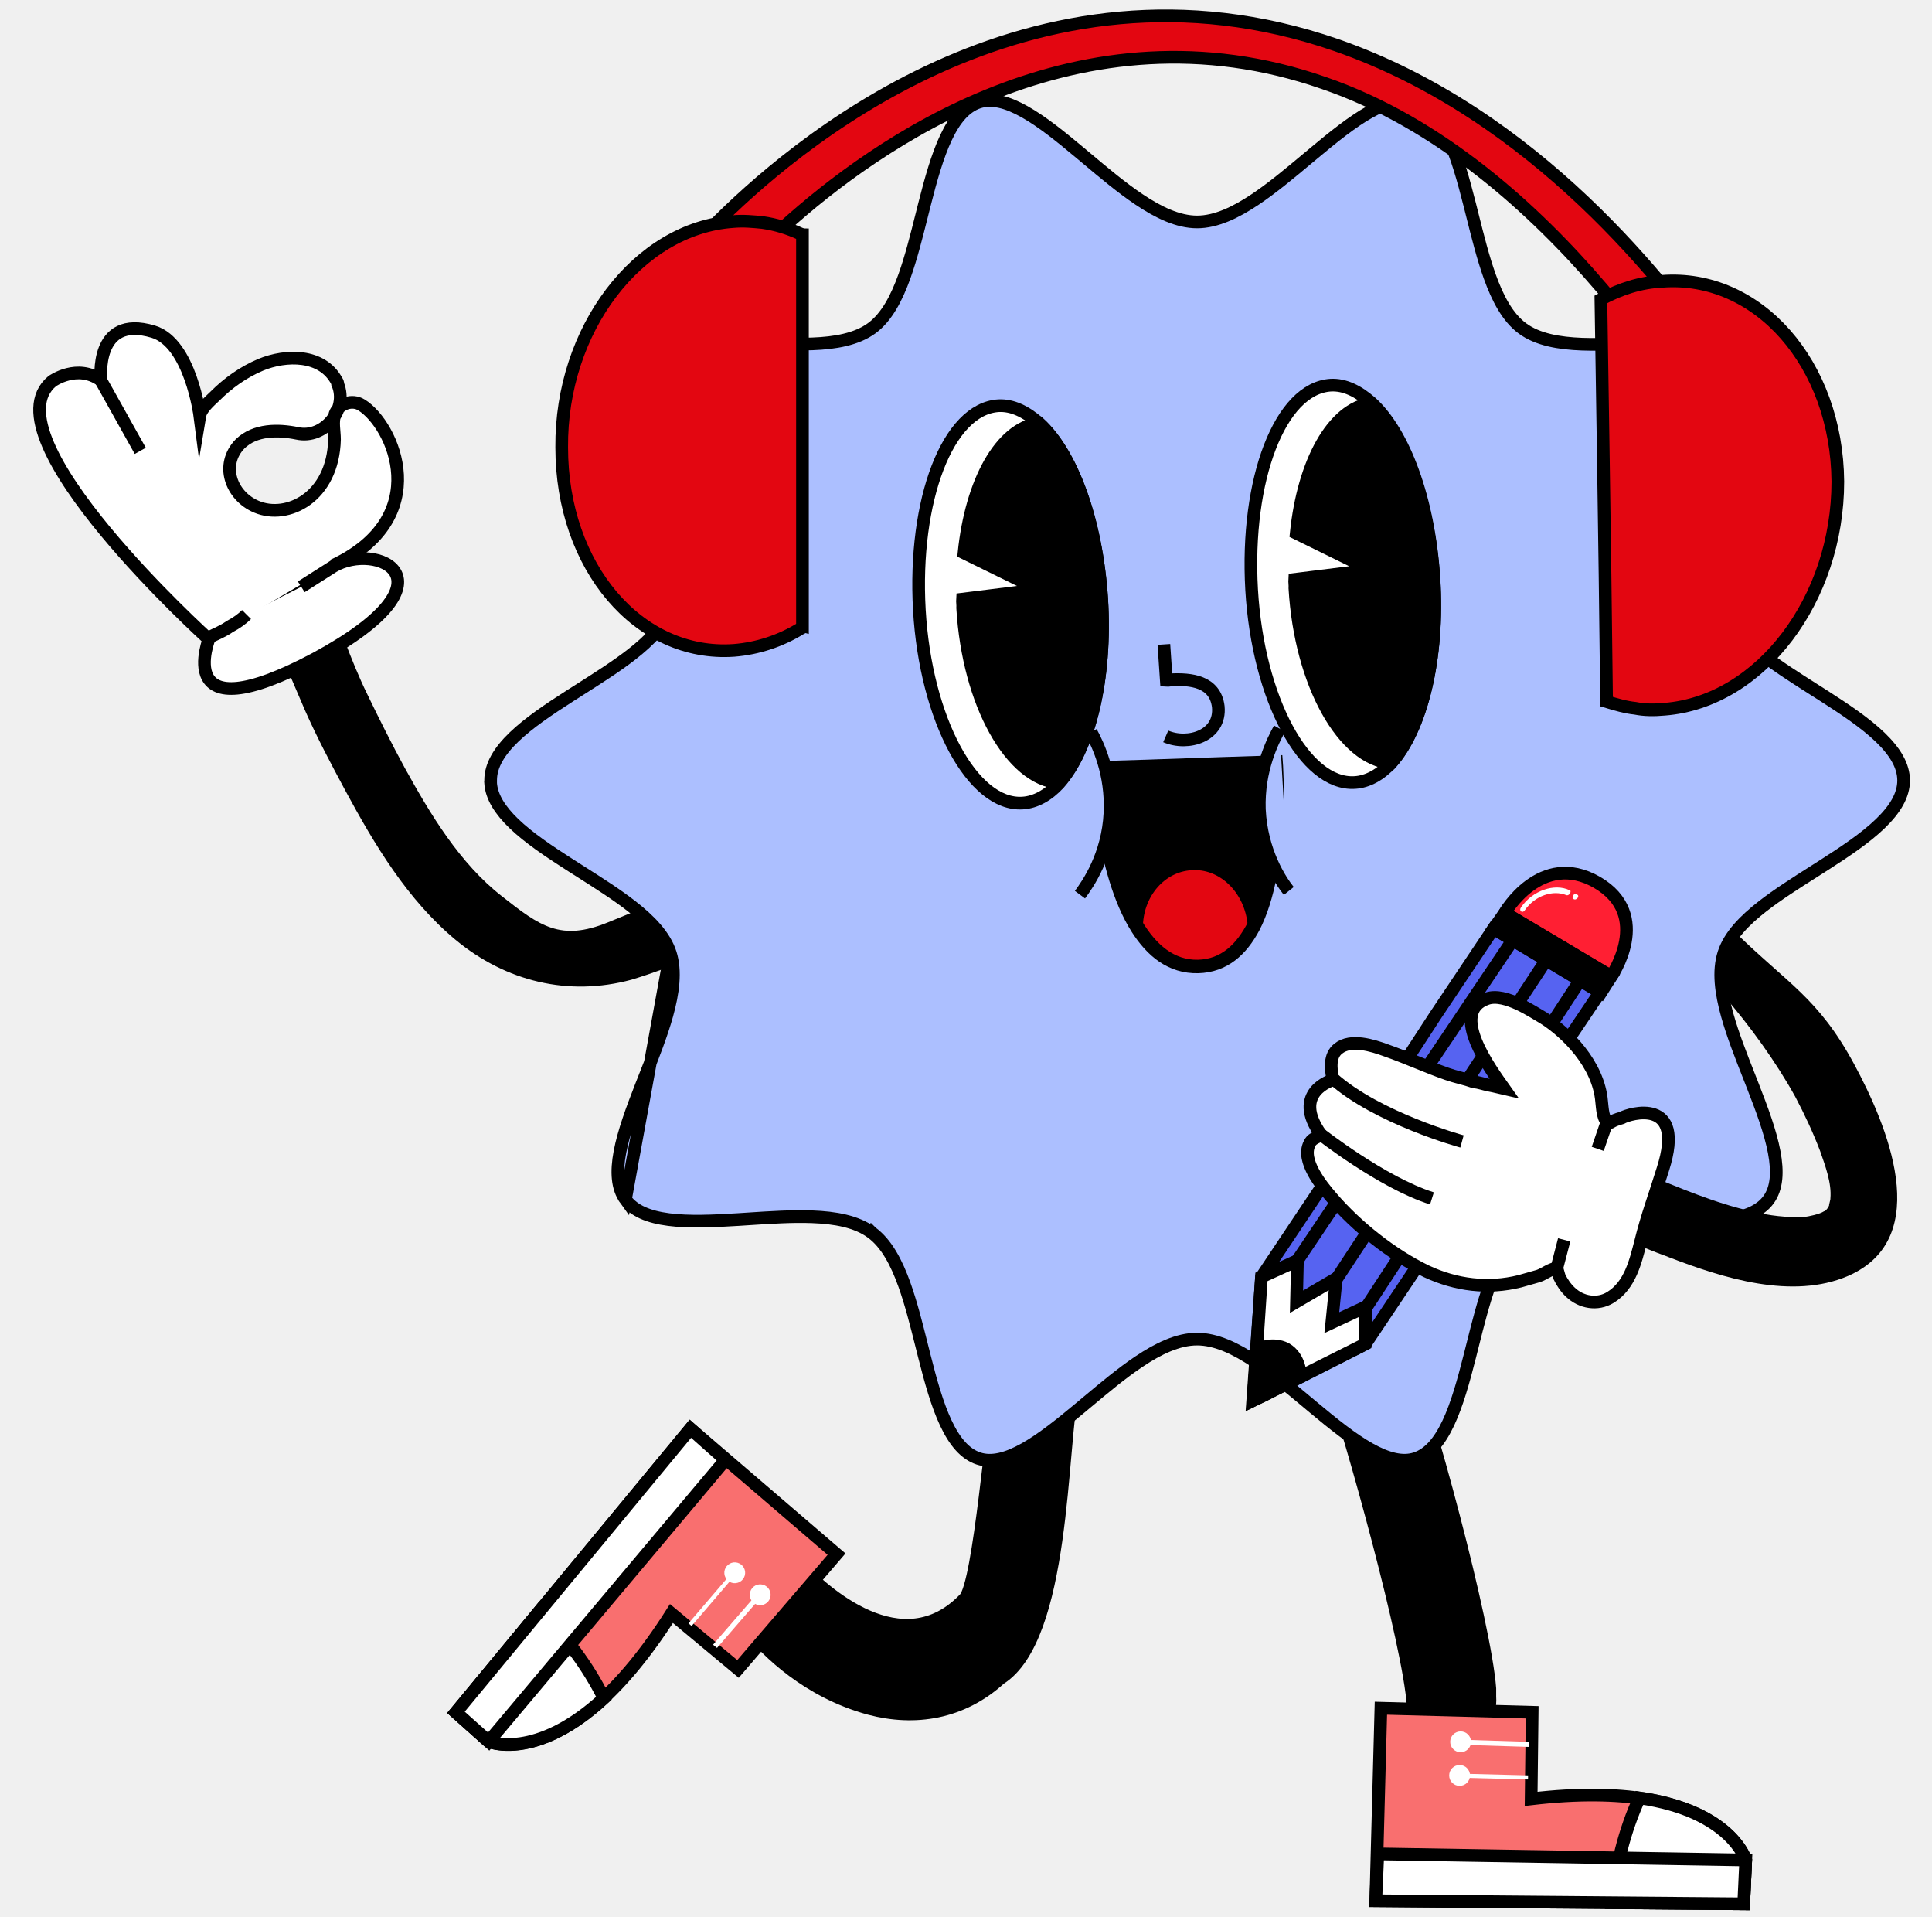
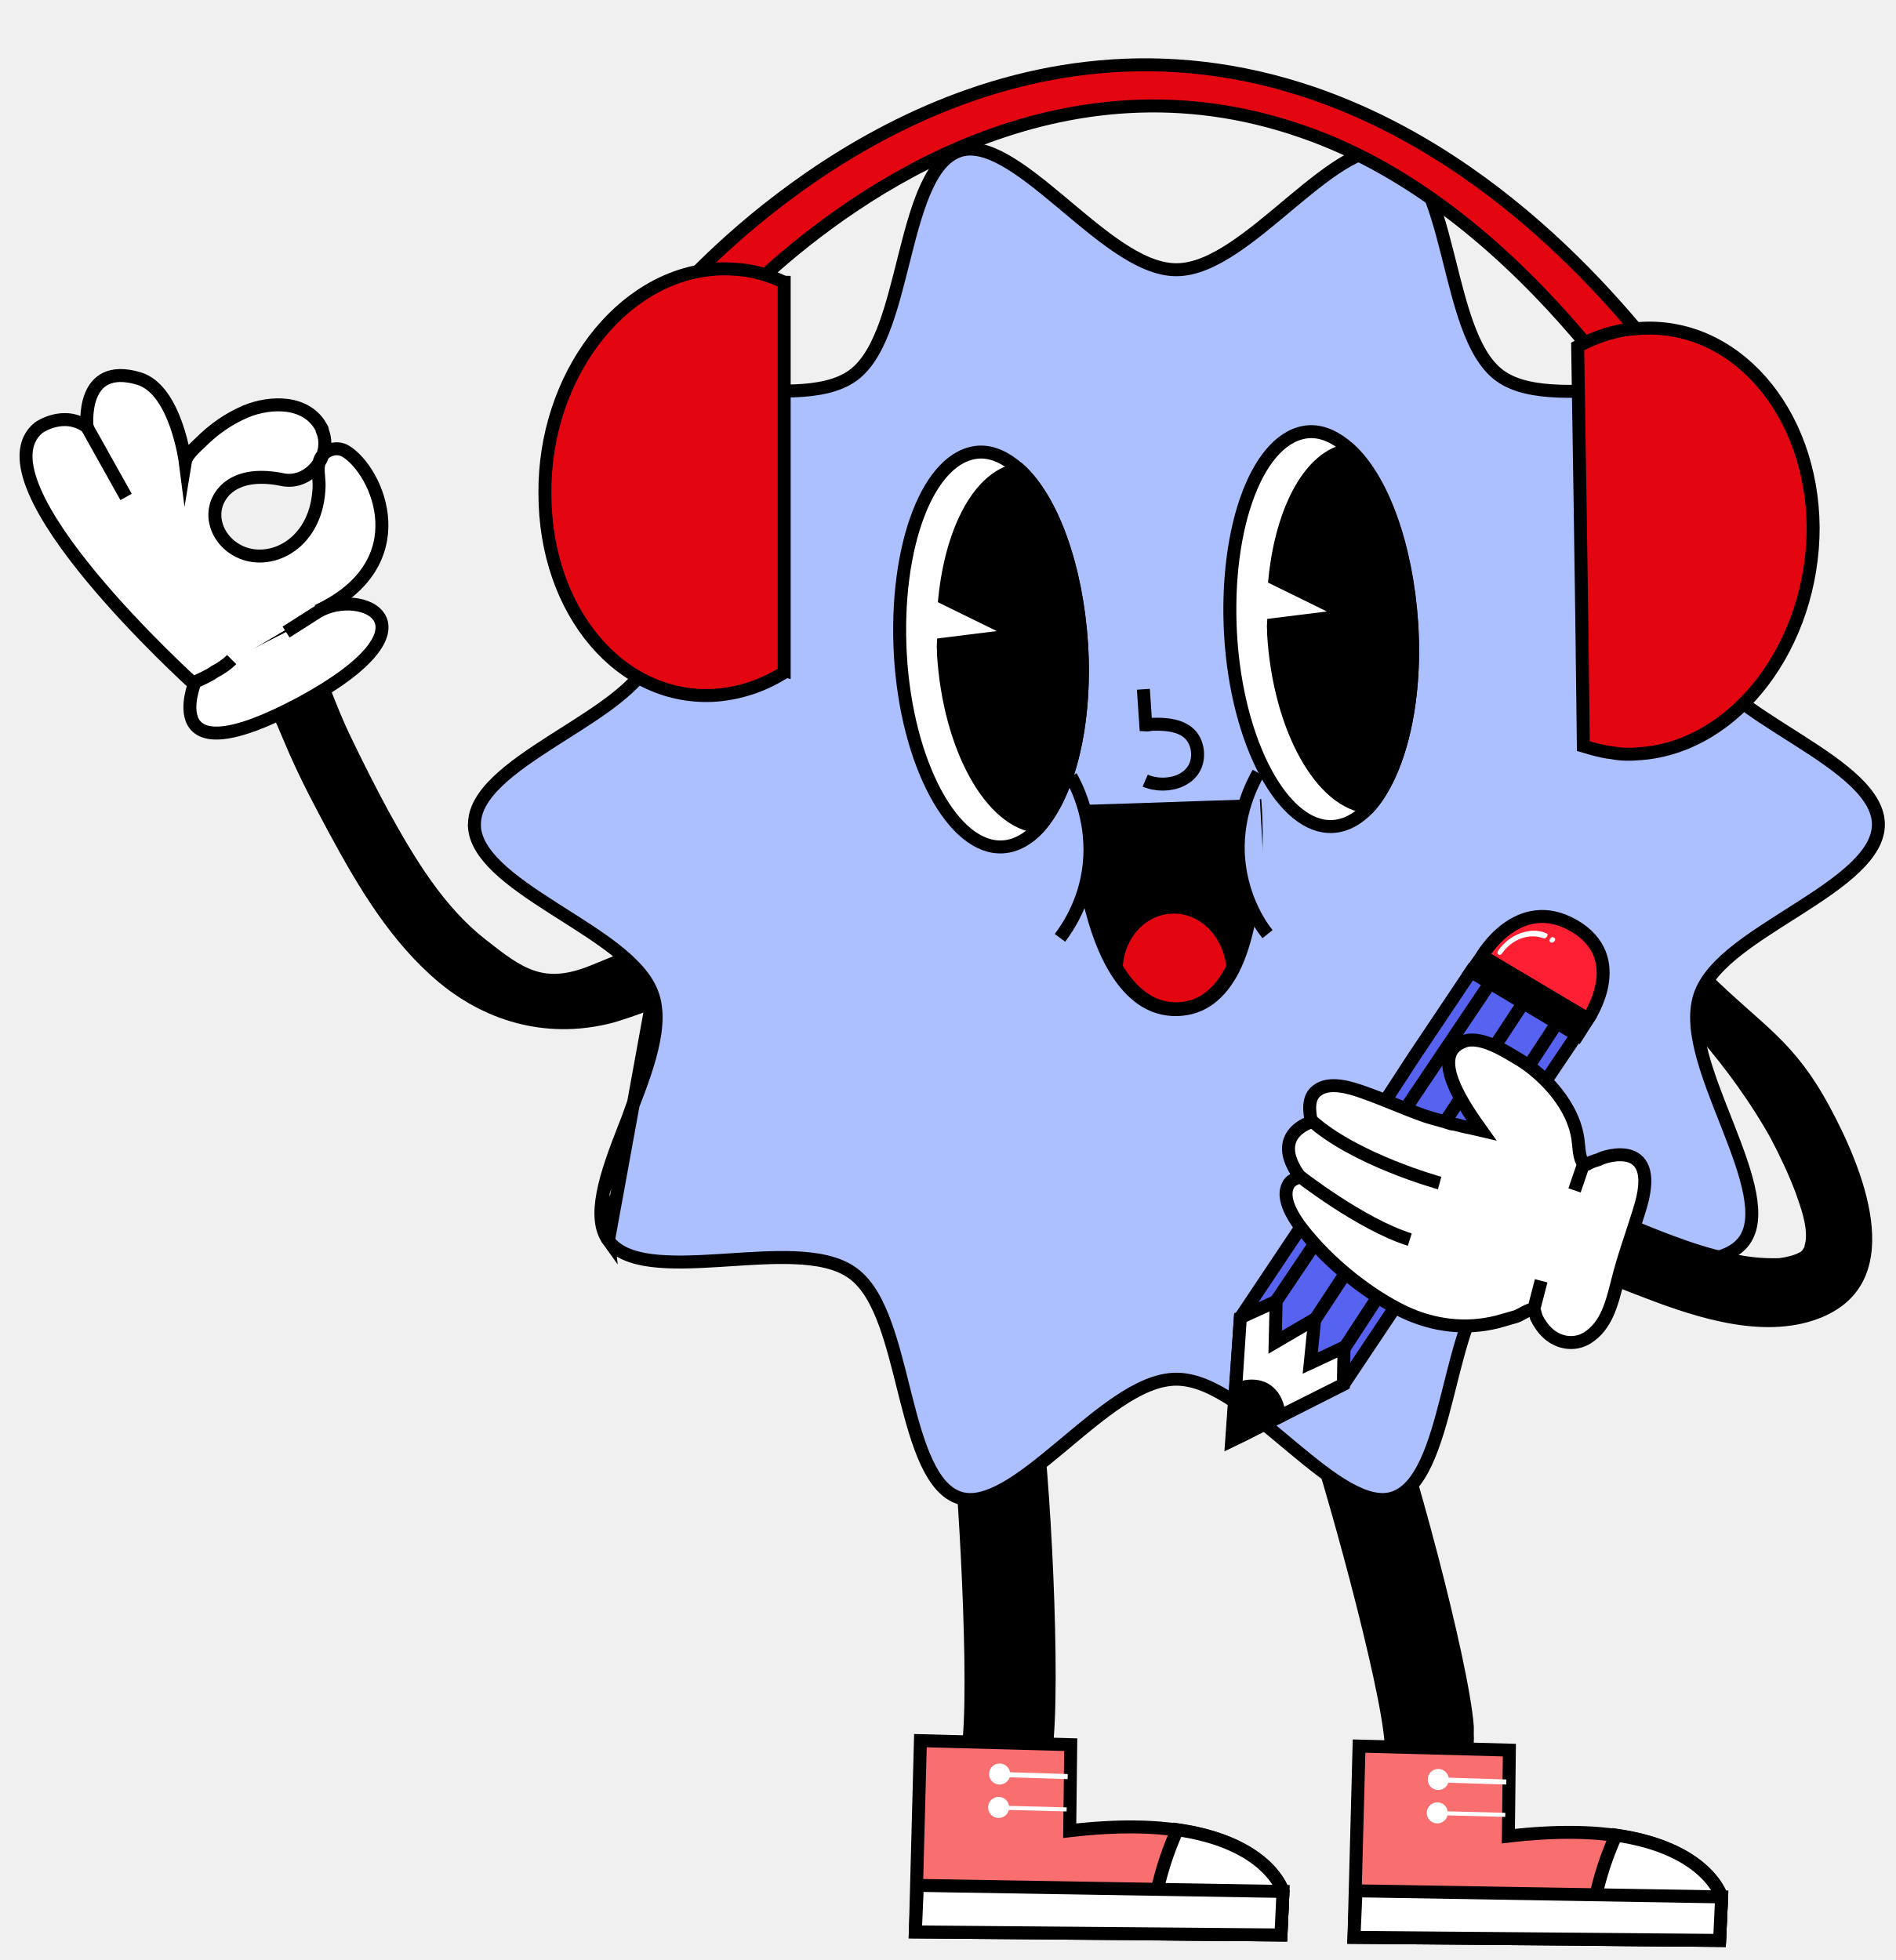
- <svg xmlns="http://www.w3.org/2000/svg" width="122" height="121" viewBox="0 0 122 121" fill="none">
-   <path d="M94.079 107.109C94.261 109.689 91.234 110.569 89.841 109.185C89.478 108.808 89.236 108.305 89.236 107.676C88.994 103.838 85.342 90.704 84.071 87.118C83.95 86.867 83.889 86.552 83.768 86.301C85.524 85.923 87.098 85.546 88.551 85.043C90.125 88.943 93.776 102.517 94.079 106.606C94.079 106.732 94.079 106.921 94.079 107.109Z" fill="black" stroke="black" stroke-width="0.8" stroke-miterlimit="10" />
-   <path d="M67.744 87.683C66.957 91.332 67.243 103.394 63.143 105.977C60.721 108.179 57.755 108.619 54.909 107.865C50.974 106.795 48.431 104.216 47.402 102.958L47.342 102.832C46.676 101.888 46.615 100.693 47.099 99.749C47.463 99.058 48.068 98.554 48.795 98.365C49.218 98.24 49.642 98.303 50.005 98.491C50.187 98.554 50.308 98.68 50.429 98.806C52.003 100.504 56.968 105.034 60.903 100.945C61.871 100.001 62.658 89.256 63.143 87.495C64.656 87.62 66.17 87.683 67.744 87.683Z" fill="black" stroke="black" stroke-width="0.8" stroke-miterlimit="10" />
-   <path d="M42.327 60.171L42.326 60.171C41.969 59.063 41.015 58.091 39.878 57.206C38.922 56.462 37.785 55.74 36.662 55.027C36.44 54.886 36.218 54.745 35.998 54.604C34.654 53.744 33.383 52.892 32.449 51.992C31.565 51.141 31.036 50.3 30.979 49.426L30.982 49.422V49.257C30.982 48.326 31.52 47.434 32.458 46.531C33.392 45.632 34.663 44.779 36.007 43.919C36.227 43.779 36.449 43.638 36.671 43.497C37.794 42.783 38.931 42.062 39.887 41.317C41.023 40.432 41.978 39.46 42.335 38.352L42.335 38.352C42.702 37.212 42.511 35.838 42.116 34.429C41.771 33.195 41.251 31.873 40.741 30.576C40.664 30.383 40.588 30.189 40.513 29.997C39.929 28.504 39.397 27.069 39.157 25.802C38.915 24.528 38.989 23.517 39.505 22.801C40.027 22.078 40.963 21.692 42.241 21.528C43.514 21.365 45.034 21.432 46.624 21.532C46.842 21.546 47.061 21.56 47.281 21.574C48.649 21.663 50.041 21.755 51.296 21.709C52.743 21.656 54.095 21.42 55.048 20.72C55.993 20.026 56.623 18.805 57.114 17.436C57.533 16.266 57.87 14.925 58.202 13.604C58.261 13.369 58.32 13.135 58.379 12.902C58.775 11.346 59.184 9.864 59.736 8.692C60.292 7.513 60.954 6.731 61.809 6.451L61.809 6.451C62.624 6.184 63.584 6.426 64.703 7.056C65.815 7.682 66.998 8.641 68.225 9.667C68.364 9.783 68.503 9.9 68.643 10.017C69.726 10.926 70.835 11.856 71.919 12.584C73.134 13.401 74.384 14.011 75.591 14.011C76.798 14.011 78.049 13.402 79.265 12.587C80.348 11.861 81.458 10.933 82.541 10.027C82.682 9.91 82.822 9.792 82.962 9.676C84.19 8.653 85.374 7.696 86.486 7.072C87.606 6.443 88.567 6.202 89.382 6.469L89.382 6.469C90.237 6.749 90.899 7.53 91.454 8.709C92.006 9.882 92.413 11.364 92.809 12.92C92.867 13.15 92.925 13.382 92.984 13.614C93.316 14.938 93.653 16.282 94.074 17.454C94.564 18.823 95.196 20.044 96.143 20.738C97.097 21.438 98.448 21.674 99.895 21.727C101.15 21.772 102.542 21.681 103.91 21.592C104.13 21.578 104.349 21.563 104.567 21.55C106.157 21.45 107.677 21.383 108.95 21.546C110.229 21.71 111.164 22.096 111.687 22.819C112.202 23.535 112.276 24.546 112.035 25.82C111.795 27.087 111.262 28.522 110.678 30.015C110.603 30.207 110.527 30.401 110.451 30.594C109.94 31.891 109.42 33.213 109.075 34.447C108.68 35.856 108.489 37.23 108.856 38.37L108.856 38.37C109.213 39.478 110.168 40.45 111.304 41.335C112.26 42.08 113.397 42.801 114.52 43.515C114.743 43.656 114.964 43.796 115.184 43.937C116.528 44.797 117.799 45.65 118.733 46.549C119.671 47.452 120.209 48.344 120.209 49.275C120.209 50.206 119.671 51.098 118.733 52.001C117.799 52.901 116.528 53.753 115.184 54.613C114.964 54.754 114.743 54.895 114.52 55.036C113.397 55.749 112.26 56.471 111.304 57.215C110.168 58.1 109.213 59.072 108.856 60.18L108.856 60.18C108.489 61.32 108.68 62.694 109.075 64.103C109.42 65.337 109.94 66.659 110.451 67.956C110.527 68.15 110.603 68.343 110.678 68.535C111.262 70.028 111.795 71.463 112.035 72.73C112.276 74.004 112.202 75.015 111.686 75.731C111.164 76.454 110.229 76.84 108.95 77.004C107.677 77.168 106.157 77.1 104.567 77C104.349 76.987 104.13 76.972 103.91 76.958C102.543 76.869 101.15 76.778 99.895 76.824C98.448 76.877 97.096 77.112 96.143 77.812C95.198 78.506 94.568 79.727 94.078 81.096C93.658 82.266 93.321 83.607 92.989 84.928C92.93 85.163 92.871 85.397 92.812 85.63C92.416 87.186 92.008 88.668 91.455 89.841C90.9 91.019 90.238 91.801 89.383 92.081C88.567 92.346 87.607 92.104 86.486 91.475C85.374 90.85 84.19 89.894 82.962 88.871C82.823 88.755 82.684 88.639 82.544 88.522C81.46 87.616 80.349 86.688 79.265 85.962C78.048 85.147 76.798 84.54 75.591 84.54C74.384 84.54 73.134 85.148 71.918 85.963C70.834 86.689 69.725 87.617 68.641 88.523C68.5 88.641 68.36 88.758 68.221 88.874C66.993 89.898 65.809 90.854 64.696 91.478C63.576 92.107 62.615 92.349 61.8 92.081L61.8 92.081C60.945 91.802 60.283 91.02 59.729 89.841C59.177 88.668 58.769 87.187 58.374 85.63C58.315 85.4 58.257 85.168 58.199 84.936C57.867 83.613 57.529 82.269 57.108 81.096C56.618 79.727 55.986 78.506 55.039 77.812M42.327 60.171L39.496 75.722C40.018 76.445 40.954 76.831 42.233 76.996C43.505 77.159 45.026 77.092 46.615 76.993C46.831 76.979 47.048 76.965 47.266 76.951C48.636 76.862 50.03 76.771 51.288 76.819C52.734 76.873 54.086 77.11 55.039 77.812M42.327 60.171C42.693 61.311 42.502 62.685 42.108 64.094C41.762 65.328 41.242 66.65 40.732 67.947C40.656 68.141 40.58 68.334 40.504 68.526C39.92 70.019 39.388 71.454 39.148 72.721C38.907 73.995 38.98 75.006 39.496 75.722L42.327 60.171ZM55.039 77.812L54.803 78.135L55.04 77.813C55.04 77.813 55.039 77.812 55.039 77.812Z" fill="#ACBFFF" stroke="black" stroke-width="0.8" />
-   <path d="M69.568 37.799C69.243 32.8 67.681 28.591 65.6 26.706C64.776 25.984 63.931 25.568 63.054 25.612C59.853 25.807 57.659 31.559 58.055 38.512C58.455 45.414 61.42 50.898 64.569 50.699C65.395 50.652 66.198 50.193 66.864 49.468C68.758 47.338 69.886 42.899 69.568 37.799Z" fill="white" stroke="black" stroke-width="0.8" stroke-miterlimit="10" />
-   <path d="M66.869 49.417C63.85 49.214 61.148 44.415 60.79 38.389C60.804 38.184 60.767 37.977 60.778 37.824L65.599 37.224L60.875 34.906C61.337 30.422 63.162 27.056 65.602 26.708C67.682 28.592 69.24 32.852 69.569 37.799C69.886 42.9 68.759 47.339 66.869 49.417Z" fill="black" stroke="black" stroke-width="0.8" stroke-miterlimit="10" />
-   <path d="M90.549 36.502C90.224 31.503 88.662 27.294 86.581 25.41C85.757 24.687 84.912 24.271 84.035 24.315C80.834 24.51 78.64 30.262 79.036 37.215C79.436 44.117 82.401 49.601 85.55 49.402C86.376 49.355 87.179 48.896 87.845 48.171C89.74 46.041 90.867 41.602 90.549 36.502Z" fill="white" stroke="black" stroke-width="0.8" stroke-miterlimit="10" />
-   <path d="M87.847 48.172C84.828 47.969 82.125 43.169 81.768 37.143C81.782 36.939 81.745 36.731 81.755 36.578L86.577 35.979L81.853 33.66C82.315 29.177 84.14 25.811 86.579 25.462C88.66 27.346 90.218 31.607 90.546 36.554C90.868 41.603 89.74 46.042 87.847 48.172Z" fill="black" stroke="black" stroke-width="0.8" stroke-miterlimit="10" />
-   <path d="M73.496 40.684L73.649 42.951C73.649 42.951 73.854 42.965 73.908 42.917C75.199 42.85 76.731 43.005 76.93 44.609C77.111 46.468 75.01 47.096 73.612 46.489" fill="#ACBFFF" />
-   <path d="M73.496 40.684L73.649 42.951C73.649 42.951 73.854 42.965 73.908 42.917C75.199 42.85 76.731 43.005 76.93 44.609C77.111 46.468 75.01 47.096 73.612 46.489" stroke="black" stroke-width="0.8" stroke-miterlimit="10" />
-   <path d="M71.806 58.626C72.736 60.074 73.953 61.08 75.653 61.04C77.302 60.998 78.399 59.994 79.166 58.558C81.122 54.79 80.605 48.085 80.605 48.085L76.996 48.201L72.459 48.357L69.314 48.453C69.311 48.504 69.484 54.981 71.806 58.626Z" fill="black" stroke="black" stroke-width="0.8" stroke-miterlimit="10" />
-   <path d="M71.774 58.367C72.697 59.917 73.958 61.028 75.658 60.989C77.307 60.946 78.409 59.891 79.183 58.353C78.978 56.081 77.192 54.37 75.174 54.542C73.313 54.673 71.863 56.32 71.774 58.367Z" fill="#E30611" stroke="black" stroke-width="0.8" stroke-miterlimit="10" />
-   <path d="M80.8 45.999C80.39 46.741 79.442 48.575 79.526 51.094C79.651 53.77 80.862 55.596 81.383 56.247" fill="#ACBFFF" />
-   <path d="M80.8 45.999C80.39 46.741 79.442 48.575 79.526 51.094C79.651 53.77 80.862 55.596 81.383 56.247" stroke="black" stroke-width="0.8" stroke-miterlimit="10" />
-   <path d="M68.899 46.219C69.31 46.965 70.21 48.821 70.09 51.326C69.959 53.985 68.705 55.798 68.196 56.482" fill="#ACBFFF" />
-   <path d="M68.899 46.219C69.31 46.965 70.21 48.821 70.09 51.326C69.959 53.985 68.705 55.798 68.196 56.482" stroke="black" stroke-width="0.8" stroke-miterlimit="10" />
-   <path d="M41.342 58.552C41.847 58.955 42.466 60.946 42.466 60.946C42.466 60.946 41.373 61.397 39.888 61.847C35.89 62.931 31.945 61.96 28.772 59.337C25.727 56.806 23.658 53.334 21.798 49.895C20.897 48.217 20.026 46.578 19.246 44.813C18.885 43.97 18.524 43.128 18.164 42.286C17.756 41.293 17.389 40.272 17.011 39.32C17.011 39.32 16.982 39.28 16.953 39.239C16.621 38.437 16.29 37.635 15.987 36.874C15.51 35.87 16.214 34.634 17.197 34.298C18.262 33.904 19.375 34.515 19.782 35.507C20.038 36.119 20.306 36.661 20.521 37.302C20.958 38.334 21.383 39.437 21.779 40.498C22.204 41.6 22.658 42.743 23.193 43.827C23.937 45.373 24.797 47.081 25.565 48.489C27.186 51.425 29.034 54.505 31.69 56.58C34.091 58.471 35.402 59.447 38.387 58.232C40.568 57.346 39.907 57.606 39.907 57.606C39.907 57.606 40.465 57.852 41.342 58.552Z" fill="black" />
-   <path d="M13.178 40.352C13.178 40.352 -0.959 27.581 3.299 24.062C3.299 24.062 4.882 22.931 6.379 24.013C6.379 24.013 5.91 19.807 9.679 20.939C12.028 21.652 12.619 26.249 12.619 26.249C12.694 25.798 13.236 25.331 13.568 25.014C14.404 24.178 15.354 23.5 16.455 23.032C18.054 22.368 20.341 22.328 21.266 24.058C21.304 24.11 21.342 24.163 21.327 24.253C21.995 25.848 20.474 27.731 18.767 27.357C17.551 27.11 16.109 27.104 15.167 28.015C13.879 29.334 14.578 31.305 16.187 31.988C18.144 32.821 21.032 31.396 21.123 27.745C21.122 27.189 20.977 26.654 21.157 26.127C21.405 25.472 22.242 25.193 22.832 25.569C24.858 26.831 27.475 32.691 21.019 35.708" fill="white" />
-   <path d="M13.178 40.352C13.178 40.352 -0.959 27.581 3.299 24.062C3.299 24.062 4.882 22.931 6.379 24.013C6.379 24.013 5.91 19.807 9.679 20.939C12.028 21.652 12.619 26.249 12.619 26.249C12.694 25.798 13.236 25.331 13.568 25.014C14.404 24.178 15.354 23.5 16.455 23.032C18.054 22.368 20.341 22.328 21.266 24.058C21.304 24.11 21.342 24.163 21.327 24.253C21.995 25.848 20.474 27.731 18.767 27.357C17.551 27.11 16.109 27.104 15.167 28.015C13.879 29.334 14.578 31.305 16.187 31.988C18.144 32.821 21.032 31.396 21.123 27.745C21.122 27.189 20.977 26.654 21.157 26.127C21.405 25.472 22.242 25.193 22.832 25.569C24.858 26.831 27.475 32.691 21.019 35.708" stroke="black" stroke-width="0.8" stroke-miterlimit="10" />
-   <path d="M6.342 23.966L8.857 28.462" stroke="black" stroke-width="0.8" stroke-miterlimit="10" />
-   <path d="M19.024 37.047L21.052 35.757C23.737 34.158 29.209 36.546 19.954 41.562C10.662 46.526 13.239 40.222 13.239 40.222C13.593 40.048 14.091 39.852 14.513 39.551C14.921 39.339 15.29 39.076 15.569 38.797" fill="white" />
-   <path d="M19.024 37.047L21.052 35.757C23.737 34.158 29.209 36.546 19.954 41.562C10.662 46.526 13.239 40.222 13.239 40.222C13.593 40.048 14.091 39.852 14.513 39.551C14.921 39.339 15.29 39.076 15.569 38.797" stroke="black" stroke-width="0.8" stroke-miterlimit="10" />
-   <path d="M43.943 15.365L46.767 17.042C46.887 16.922 49.531 14.287 49.531 14.287C55.24 9.136 68.16 -0.148 83.604 5.243C90.935 7.758 96.944 13.269 101.091 18.12C101.872 19.019 102.593 19.917 103.254 20.756C104.456 22.253 105.417 23.631 106.138 24.709L108.903 23.211C105.297 17.941 96.944 7.219 84.385 2.847C64.975 -3.861 49.772 9.495 45.084 14.227C44.604 14.706 44.243 15.126 43.943 15.365Z" fill="#E30611" stroke="black" stroke-width="0.8" stroke-miterlimit="10" />
-   <path d="M46.346 41.06C47.849 40.94 49.291 40.461 50.553 39.683C50.613 39.683 50.613 39.623 50.673 39.623V15.605V14.826C50.613 14.826 50.613 14.766 50.553 14.766C49.772 14.407 48.99 14.167 48.149 14.047C47.548 13.988 46.947 13.928 46.286 13.988C40.277 14.407 35.41 20.816 35.47 28.243C35.47 35.789 40.337 41.48 46.346 41.06Z" fill="#E30611" stroke="black" stroke-width="0.8" stroke-miterlimit="10" />
-   <path d="M105.117 44.774C104.456 44.834 103.855 44.834 103.254 44.714C102.653 44.654 102.052 44.474 101.451 44.294C101.331 33.334 101.151 23.091 101.091 18.899C102.293 18.24 103.615 17.821 104.937 17.761C111.006 17.282 115.994 22.972 116.054 30.399C116.054 37.826 111.186 44.294 105.117 44.774Z" fill="#E30611" stroke="black" stroke-width="0.8" stroke-miterlimit="10" />
-   <path d="M101.043 62.631L94.312 58.624L90.64 64.11L89.148 66.402L88.078 68.021L79.664 80.612L79.335 85.223L79.106 88.435C80.094 87.969 81.089 87.42 82.077 86.954L86.213 84.854L94.765 72.066L95.835 70.447L97.327 68.155L101.043 62.631Z" fill="#5663F1" stroke="black" stroke-width="0.8" stroke-miterlimit="10" />
-   <path d="M79.657 80.614L81.931 79.58L81.87 82.182L84.382 80.71L84.1 83.502L86.247 82.5L86.204 84.855L79.143 88.397L79.657 80.614Z" fill="white" stroke="black" stroke-width="0.8" stroke-miterlimit="10" />
-   <path d="M79.37 85.187C79.497 85.155 80.358 84.721 81.199 85.154C82.116 85.676 82.117 86.835 82.111 86.917C81.123 87.383 80.129 87.932 79.141 88.398L79.37 85.187Z" fill="black" stroke="black" stroke-width="0.8" stroke-miterlimit="10" />
-   <path d="M81.897 79.618L95.508 59.373" stroke="black" stroke-width="0.8" stroke-miterlimit="10" />
-   <path d="M84.342 80.828L97.617 60.641" stroke="black" stroke-width="0.8" stroke-miterlimit="10" />
-   <path d="M86.249 82.578L99.813 61.833" stroke="black" stroke-width="0.8" stroke-miterlimit="10" />
-   <path d="M95.017 57.636C95.017 57.636 97.292 53.665 100.841 55.702C104.428 57.782 101.745 61.641 101.745 61.641L95.017 57.636Z" fill="#FF1F33" stroke="black" stroke-width="0.8" stroke-miterlimit="10" />
-   <path d="M98.918 56.515C98.071 56.164 96.923 56.536 96.274 57.482C96.136 57.679 95.9 57.496 96.038 57.299C96.781 56.194 98.183 55.758 99.106 56.198C99.271 56.21 99.121 56.571 98.918 56.515Z" fill="white" />
-   <path d="M99.356 56.753C99.197 56.658 99.43 56.302 99.584 56.479C99.788 56.535 99.554 56.891 99.356 56.753Z" fill="white" />
-   <path d="M94.324 58.622L101.089 62.67L101.743 61.643L95.017 57.639L94.324 58.622Z" fill="black" stroke="black" stroke-width="0.8" stroke-miterlimit="10" />
-   <path d="M93.639 74.055C93.892 74.195 94.145 74.335 94.397 74.475C96.204 75.395 98.01 76.314 99.886 77.107C101.411 77.788 102.921 78.419 104.418 79.002C104.72 79.128 105.072 79.241 105.374 79.367C108.782 80.68 113.173 82.084 116.719 80.545C122.197 78.138 119.121 70.947 117.081 67.175C114.816 62.99 112.918 62.133 109.516 58.802L108.806 60.681L108.808 62.808C110.474 64.722 112.15 67.039 113.367 69.24C113.951 70.347 114.499 71.518 114.936 72.668C115.253 73.586 115.675 74.686 115.584 75.667C115.599 75.716 115.486 76.066 115.501 76.115C115.465 76.178 115.43 76.242 115.43 76.242C115.395 76.305 115.276 76.445 115.227 76.459L115.178 76.473C114.911 76.655 114.209 76.801 113.9 76.836C112.846 76.87 111.75 76.757 110.661 76.484C108.335 75.977 105.967 74.953 103.74 74.047C102.833 73.668 101.99 73.324 101.133 72.931C100.149 72.468 99.165 72.005 98.181 71.542C97.436 71.17 96.692 70.798 95.996 70.412C95.498 71.085 95.049 71.743 94.663 72.436C94.298 73.018 93.968 73.536 93.639 74.055Z" fill="black" />
-   <path d="M101.592 70.877C101.214 70.776 101.186 69.95 101.139 69.545C100.943 67.167 98.907 65.172 97.461 64.261C96.881 63.939 95.049 62.651 93.909 63.045C91.435 63.887 94.163 67.563 94.983 68.721C94.311 68.564 94.164 68.536 94.017 68.508C93.723 68.453 93.41 68.333 93.051 68.296C92.508 68.103 91.919 67.992 91.376 67.798C90.059 67.338 88.854 66.776 87.537 66.315C86.681 66.002 85.301 65.56 84.51 66.202C83.941 66.642 84.034 67.45 84.154 68.111C84.154 68.111 84.154 68.111 84.173 68.175C84.173 68.175 81.469 68.944 83.432 71.655C83.129 71.811 82.807 71.902 82.688 72.214C82.155 73.269 83.445 74.85 84.072 75.576C85.648 77.424 87.904 79.217 90.086 80.267C91.936 81.132 93.96 81.391 95.974 80.889C96.361 80.779 96.747 80.669 97.133 80.56C97.455 80.468 98.025 80.028 98.319 80.084C98.319 80.084 98.449 80.534 98.467 80.598C98.642 80.966 98.882 81.315 99.168 81.581C99.84 82.225 100.871 82.419 101.698 81.906C102.939 81.136 103.278 79.649 103.607 78.373C103.991 76.803 104.541 75.325 105.009 73.802C106.475 69.212 102.888 70.3 102.41 70.575C101.638 70.795 101.803 70.887 101.592 70.877Z" fill="white" stroke="black" stroke-width="0.8" stroke-miterlimit="10" />
-   <path d="M92.32 72.061C92.32 72.061 86.955 70.595 84.136 68.057" stroke="black" stroke-width="0.8" stroke-miterlimit="10" />
-   <path d="M83.326 71.554C83.326 71.554 87.286 74.671 90.424 75.657" stroke="black" stroke-width="0.8" stroke-miterlimit="10" />
-   <path d="M101.497 70.76L100.892 72.531" stroke="black" stroke-width="0.8" stroke-miterlimit="10" />
-   <path d="M98.773 78.275L98.343 79.927" stroke="black" stroke-width="0.8" stroke-miterlimit="10" />
-   <path d="M96.751 108.1L87.2 107.843L86.877 119.999L110.109 120.192L110.238 117.426C110.238 117.426 108.753 112.152 96.686 113.567L96.751 108.1Z" fill="#F96F6F" stroke="black" stroke-width="0.8" stroke-miterlimit="10" />
-   <path d="M103.526 113.503C109.334 114.339 110.238 117.426 110.238 117.426L110.109 120.192L101.784 120.128C102.042 117.812 102.558 115.625 103.526 113.503Z" fill="white" stroke="black" stroke-width="0.8" stroke-miterlimit="10" />
-   <path d="M87.006 117.041L110.238 117.426L110.109 120.192L86.877 119.999L87.006 117.041Z" fill="white" stroke="black" stroke-width="0.8" stroke-miterlimit="10" />
-   <path d="M96.557 110.288V109.966L92.427 109.837V110.159L96.557 110.288Z" fill="white" />
-   <path d="M92.43 111.98L96.494 112.084L96.488 112.342L92.424 112.238L92.43 111.98Z" fill="white" />
-   <path d="M92.233 110.223C92.091 110.223 91.975 110.108 91.975 109.966C91.975 109.823 92.091 109.708 92.233 109.708C92.376 109.708 92.491 109.823 92.491 109.966C92.491 110.108 92.376 110.223 92.233 110.223Z" fill="white" stroke="white" stroke-width="0.8" stroke-miterlimit="10" />
-   <path d="M92.169 112.346C92.026 112.346 91.911 112.231 91.911 112.088C91.911 111.946 92.026 111.831 92.169 111.831C92.312 111.831 92.427 111.946 92.427 112.088C92.427 112.231 92.312 112.346 92.169 112.346Z" fill="white" stroke="white" stroke-width="0.8" stroke-miterlimit="10" />
-   <path d="M46.602 105.364L52.826 98.115L43.596 90.198L28.793 108.103L30.858 109.948C30.858 109.948 35.887 112.123 42.4 101.866L46.602 105.364Z" fill="#F96F6F" stroke="black" stroke-width="0.8" stroke-miterlimit="10" />
-   <path d="M38.136 107.214C33.824 111.194 30.858 109.948 30.858 109.948L28.793 108.103L34.094 101.684C35.728 103.345 37.099 105.124 38.136 107.214Z" fill="white" stroke="black" stroke-width="0.8" stroke-miterlimit="10" />
-   <path d="M45.81 92.164L30.858 109.948L28.793 108.103L43.596 90.198L45.81 92.164Z" fill="white" stroke="black" stroke-width="0.8" stroke-miterlimit="10" />
-   <path d="M45.027 103.834L45.277 104.037L47.981 100.914L47.731 100.711L45.027 103.834Z" fill="white" />
-   <path d="M46.316 99.564L43.672 102.652L43.476 102.485L46.121 99.397L46.316 99.564Z" fill="white" />
-   <path d="M47.804 100.52C47.894 100.409 48.056 100.392 48.166 100.482C48.277 100.572 48.294 100.734 48.204 100.845C48.114 100.955 47.951 100.972 47.841 100.882C47.73 100.793 47.714 100.63 47.804 100.52Z" fill="white" stroke="white" stroke-width="0.8" stroke-miterlimit="10" />
-   <path d="M46.197 99.131C46.287 99.02 46.449 99.003 46.56 99.093C46.67 99.183 46.687 99.345 46.597 99.456C46.507 99.567 46.345 99.584 46.234 99.494C46.124 99.404 46.107 99.242 46.197 99.131Z" fill="white" stroke="white" stroke-width="0.8" stroke-miterlimit="10" />
+ <svg xmlns="http://www.w3.org/2000/svg" width="117" height="121" viewBox="0 0 117 121" fill="none">
+   <g clip-path="url(#clip0_755_6465)">
+     <path d="M64.454 108.536C64.097 111.022 61.041 111.236 60.004 109.636C59.737 109.202 59.61 108.675 59.74 108.078C60.299 104.384 59.532 91.164 59.062 87.498C58.999 87.234 59.006 86.923 58.943 86.659C60.687 86.662 62.259 86.627 63.742 86.448C64.435 90.475 65.111 104.114 64.558 108.058C64.532 108.177 64.493 108.357 64.454 108.536Z" fill="black" stroke="black" stroke-width="0.8" stroke-miterlimit="10" />
+     <path d="M66.091 107.707L56.813 107.458L56.5 119.267L79.068 119.454L79.193 116.768C79.193 116.768 77.751 111.644 66.029 113.019L66.091 107.707Z" fill="#F96F6F" stroke="black" stroke-width="0.8" stroke-miterlimit="10" />
+     <path d="M72.674 112.956C78.316 113.769 79.193 116.768 79.193 116.768L79.068 119.455L70.981 119.392C71.232 117.143 71.733 115.018 72.674 112.956Z" fill="white" stroke="black" stroke-width="0.8" stroke-miterlimit="10" />
+     <path d="M56.625 116.393L79.193 116.768L79.068 119.455L56.5 119.267L56.625 116.393Z" fill="white" stroke="black" stroke-width="0.8" stroke-miterlimit="10" />
+     <path d="M65.903 109.833L65.903 109.52L61.891 109.395L61.891 109.708L65.903 109.833Z" fill="white" />
+     <path d="M61.894 111.477L65.843 111.578L65.836 111.829L61.888 111.727L61.894 111.477Z" fill="white" />
+     <path d="M61.703 109.77C61.564 109.77 61.452 109.658 61.452 109.52C61.452 109.382 61.564 109.27 61.703 109.27C61.841 109.27 61.954 109.382 61.954 109.52C61.954 109.658 61.841 109.77 61.703 109.77Z" fill="white" stroke="white" stroke-width="0.8" stroke-miterlimit="10" />
+     <path d="M61.641 111.832C61.502 111.832 61.39 111.72 61.39 111.582C61.39 111.444 61.502 111.332 61.641 111.332C61.779 111.332 61.892 111.444 61.892 111.582C61.892 111.72 61.779 111.832 61.641 111.832Z" fill="white" stroke="white" stroke-width="0.8" stroke-miterlimit="10" />
+     <path d="M90.571 107.081C90.748 109.586 87.807 110.442 86.454 109.098C86.101 108.731 85.866 108.242 85.866 107.631C85.631 103.903 82.084 91.144 80.848 87.661C80.731 87.416 80.672 87.111 80.554 86.866C82.26 86.5 83.789 86.133 85.201 85.644C86.73 89.433 90.277 102.62 90.571 106.592C90.571 106.714 90.571 106.898 90.571 107.081Z" fill="black" stroke="black" stroke-width="0.8" stroke-miterlimit="10" />
+     <path d="M93.166 108.043L83.888 107.793L83.575 119.603L106.143 119.79L106.268 117.103C106.268 117.103 104.826 111.98 93.104 113.354L93.166 108.043Z" fill="#F96F6F" stroke="black" stroke-width="0.8" stroke-miterlimit="10" />
+     <path d="M99.749 113.292C105.391 114.105 106.268 117.104 106.268 117.104L106.143 119.791L98.056 119.728C98.307 117.479 98.808 115.354 99.749 113.292Z" fill="white" stroke="black" stroke-width="0.8" stroke-miterlimit="10" />
+     <path d="M83.7 116.729L106.268 117.104L106.143 119.79L83.575 119.603L83.7 116.729Z" fill="white" stroke="black" stroke-width="0.8" stroke-miterlimit="10" />
+     <path d="M92.978 110.169V109.856L88.966 109.73V110.043L92.978 110.169Z" fill="white" />
+     <path d="M88.969 111.813L92.917 111.914L92.911 112.165L88.963 112.063L88.969 111.813Z" fill="white" />
+     <path d="M88.778 110.106C88.639 110.106 88.527 109.994 88.527 109.856C88.527 109.718 88.639 109.605 88.778 109.605C88.916 109.605 89.028 109.718 89.028 109.856C89.028 109.994 88.916 110.106 88.778 110.106Z" fill="white" stroke="white" stroke-width="0.8" stroke-miterlimit="10" />
+     <path d="M88.716 112.168C88.577 112.168 88.465 112.056 88.465 111.918C88.465 111.779 88.577 111.667 88.716 111.667C88.854 111.667 88.966 111.779 88.966 111.918C88.966 112.056 88.854 112.168 88.716 112.168Z" fill="white" stroke="white" stroke-width="0.8" stroke-miterlimit="10" />
+     <path d="M40.307 61.479L40.307 61.479C39.959 60.4 39.029 59.454 37.925 58.593C36.996 57.87 35.891 57.168 34.8 56.476C34.584 56.339 34.368 56.202 34.155 56.065C32.849 55.23 31.616 54.402 30.709 53.529C29.852 52.704 29.342 51.892 29.284 51.049L29.287 51.045V50.881C29.287 49.98 29.807 49.117 30.717 48.241C31.624 47.368 32.858 46.54 34.163 45.704C34.377 45.568 34.592 45.431 34.808 45.294C35.9 44.601 37.005 43.9 37.934 43.176C39.038 42.316 39.968 41.37 40.316 40.291L40.316 40.291C40.673 39.18 40.486 37.842 40.103 36.473C39.767 35.273 39.262 33.988 38.766 32.729C38.692 32.541 38.618 32.353 38.545 32.166C37.978 30.716 37.461 29.323 37.228 28.093C36.994 26.856 37.066 25.878 37.565 25.186C38.069 24.488 38.974 24.114 40.215 23.954C41.45 23.796 42.926 23.861 44.471 23.958C44.682 23.971 44.895 23.985 45.109 23.999C46.437 24.086 47.791 24.175 49.01 24.13C50.416 24.078 51.733 23.85 52.662 23.167C53.583 22.491 54.196 21.302 54.672 19.972C55.08 18.835 55.407 17.531 55.73 16.248C55.787 16.02 55.844 15.792 55.902 15.567C56.286 14.054 56.683 12.616 57.219 11.478C57.758 10.334 58.4 9.578 59.226 9.307L59.226 9.307C60.013 9.049 60.942 9.283 62.028 9.895C63.107 10.502 64.256 11.433 65.448 12.429C65.583 12.542 65.718 12.656 65.854 12.77C66.906 13.652 67.984 14.557 69.037 15.264C70.218 16.058 71.435 16.652 72.611 16.652C73.787 16.652 75.004 16.059 76.186 15.267C77.239 14.562 78.318 13.66 79.37 12.78C79.507 12.665 79.643 12.551 79.778 12.438C80.972 11.444 82.121 10.516 83.201 9.91C84.288 9.3 85.218 9.067 86.004 9.325L86.005 9.325C86.831 9.595 87.472 10.351 88.01 11.495C88.546 12.633 88.942 14.072 89.326 15.584C89.383 15.807 89.439 16.032 89.496 16.258C89.819 17.544 90.147 18.85 90.555 19.99C91.032 21.32 91.647 22.509 92.569 23.185C93.499 23.867 94.815 24.096 96.221 24.147C97.441 24.192 98.794 24.104 100.122 24.017C100.336 24.003 100.549 23.989 100.76 23.976C102.305 23.878 103.781 23.813 105.016 23.972C106.257 24.131 107.162 24.506 107.667 25.204C108.165 25.896 108.237 26.874 108.003 28.111C107.77 29.34 107.253 30.733 106.686 32.184C106.612 32.37 106.539 32.558 106.465 32.746C105.969 34.006 105.463 35.291 105.128 36.49C104.744 37.86 104.558 39.197 104.915 40.308L104.915 40.308C105.263 41.388 106.193 42.334 107.297 43.194C108.226 43.917 109.331 44.619 110.423 45.312C110.639 45.449 110.854 45.585 111.067 45.722C112.373 46.557 113.607 47.385 114.514 48.258C115.424 49.135 115.944 49.998 115.944 50.898C115.944 51.798 115.424 52.661 114.514 53.538C113.607 54.411 112.373 55.239 111.067 56.074C110.854 56.211 110.639 56.347 110.423 56.484C109.331 57.177 108.226 57.879 107.297 58.602C106.193 59.462 105.263 60.408 104.915 61.488L104.915 61.488C104.558 62.599 104.744 63.936 105.128 65.306C105.463 66.505 105.969 67.79 106.465 69.049C106.539 69.238 106.612 69.425 106.686 69.612C107.253 71.063 107.77 72.456 108.003 73.685C108.237 74.922 108.165 75.9 107.666 76.592C107.162 77.29 106.257 77.665 105.016 77.824C103.781 77.983 102.305 77.917 100.76 77.82C100.549 77.807 100.336 77.793 100.122 77.779C98.794 77.692 97.441 77.604 96.221 77.649C94.815 77.7 93.498 77.929 92.569 78.611C91.648 79.287 91.035 80.477 90.559 81.806C90.151 82.944 89.824 84.247 89.501 85.531C89.444 85.759 89.387 85.986 89.329 86.212C88.945 87.724 88.548 89.162 88.012 90.3C87.473 91.445 86.831 92.2 86.005 92.471C85.218 92.727 84.288 92.493 83.201 91.883C82.121 91.276 80.971 90.348 79.778 89.354C79.644 89.242 79.509 89.129 79.373 89.016C78.32 88.135 77.24 87.233 76.186 86.527C75.004 85.736 73.787 85.144 72.611 85.144C71.435 85.144 70.218 85.737 69.036 86.529C67.983 87.234 66.905 88.136 65.852 89.016C65.716 89.131 65.579 89.245 65.444 89.358C64.251 90.352 63.101 91.28 62.022 91.886C60.934 92.496 60.005 92.729 59.218 92.471L59.218 92.471C58.391 92.201 57.75 91.445 57.212 90.301C56.676 89.163 56.281 87.724 55.896 86.212C55.84 85.989 55.783 85.764 55.727 85.538C55.404 84.252 55.076 82.946 54.667 81.806C54.19 80.476 53.576 79.287 52.653 78.611C51.724 77.927 50.407 77.696 49.002 77.644C47.78 77.598 46.424 77.686 45.093 77.772C44.882 77.786 44.671 77.8 44.462 77.813C42.917 77.909 41.441 77.974 40.206 77.816C38.965 77.656 38.061 77.282 37.556 76.584L40.307 61.479ZM40.307 61.479C40.665 62.59 40.478 63.928 40.094 65.297M40.307 61.479L40.094 65.297M40.094 65.297C39.759 66.496 39.253 67.782 38.758 69.041M40.094 65.297L38.758 69.041M38.758 69.041C38.684 69.229 38.61 69.417 38.537 69.603M38.758 69.041L38.537 69.603M38.537 69.603C37.969 71.054 37.452 72.447 37.219 73.677M38.537 69.603L37.219 73.677M37.219 73.677C36.985 74.913 37.057 75.891 37.556 76.583L37.219 73.677Z" fill="#ACBFFF" stroke="black" stroke-width="0.8" />
+     <path d="M66.76 39.749C66.444 34.894 64.927 30.804 62.905 28.974C62.105 28.272 61.283 27.868 60.431 27.91C57.322 28.1 55.191 33.688 55.576 40.442C55.964 47.147 58.844 52.474 61.904 52.281C62.706 52.236 63.486 51.79 64.133 51.086C65.973 49.016 67.068 44.704 66.76 39.749Z" fill="white" stroke="black" stroke-width="0.8" stroke-miterlimit="10" />
+     <path d="M64.138 51.036C61.206 50.839 58.58 46.177 58.233 40.322C58.246 40.124 58.21 39.922 58.221 39.773L62.904 39.191L58.315 36.939C58.764 32.584 60.537 29.314 62.907 28.975C64.928 30.805 66.441 34.944 66.76 39.75C67.069 44.705 65.974 49.017 64.138 51.036Z" fill="black" stroke="black" stroke-width="0.8" stroke-miterlimit="10" />
+     <path d="M87.141 38.489C86.826 33.634 85.309 29.544 83.287 27.714C82.486 27.012 81.665 26.608 80.813 26.65C77.704 26.84 75.573 32.428 75.957 39.182C76.346 45.887 79.226 51.214 82.286 51.022C83.088 50.976 83.868 50.53 84.515 49.826C86.355 47.757 87.45 43.444 87.141 38.489Z" fill="white" stroke="black" stroke-width="0.8" stroke-miterlimit="10" />
+     <path d="M84.516 49.826C81.584 49.629 78.958 44.967 78.611 39.112C78.625 38.914 78.589 38.712 78.599 38.563L83.283 37.981L78.694 35.729C79.143 31.373 80.915 28.104 83.285 27.765C85.306 29.595 86.82 33.734 87.139 38.54C87.451 43.445 86.356 47.757 84.516 49.826Z" fill="black" stroke="black" stroke-width="0.8" stroke-miterlimit="10" />
+     <path d="M70.575 42.552L70.724 44.755C70.724 44.755 70.923 44.768 70.976 44.722C72.23 44.657 73.718 44.807 73.911 46.365C74.087 48.171 72.047 48.781 70.688 48.191" fill="#ACBFFF" />
+     <path d="M70.575 42.552L70.724 44.755C70.724 44.755 70.923 44.768 70.976 44.722C72.23 44.657 73.718 44.807 73.911 46.365C74.087 48.171 72.047 48.781 70.688 48.191" stroke="black" stroke-width="0.8" stroke-miterlimit="10" />
+     <path d="M68.934 59.982C69.837 61.389 71.019 62.365 72.671 62.327C74.272 62.286 75.338 61.311 76.084 59.916C77.984 56.256 77.481 49.742 77.481 49.742L73.975 49.855L69.568 50.006L66.513 50.099C66.51 50.149 66.678 56.441 68.934 59.982Z" fill="black" stroke="black" stroke-width="0.8" stroke-miterlimit="10" />
+     <path d="M68.902 59.73C69.799 61.236 71.024 62.316 72.676 62.277C74.278 62.236 75.347 61.211 76.1 59.717C75.901 57.51 74.166 55.847 72.206 56.014C70.398 56.142 68.989 57.742 68.902 59.73Z" fill="#E30611" stroke="black" stroke-width="0.8" stroke-miterlimit="10" />
+     <path d="M77.671 47.716C77.272 48.436 76.352 50.218 76.433 52.665C76.555 55.265 77.731 57.038 78.237 57.67" fill="#ACBFFF" />
+     <path d="M77.671 47.716C77.272 48.436 76.352 50.218 76.433 52.665C76.555 55.265 77.731 57.038 78.237 57.67" stroke="black" stroke-width="0.8" stroke-miterlimit="10" />
+     <path d="M66.11 47.929C66.509 48.654 67.383 50.457 67.267 52.891C67.14 55.473 65.921 57.235 65.427 57.899" fill="#ACBFFF" />
+     <path d="M66.11 47.929C66.509 48.654 67.383 50.457 67.267 52.891C67.14 55.473 65.921 57.235 65.427 57.899" stroke="black" stroke-width="0.8" stroke-miterlimit="10" />
+     <path d="M39.339 59.91C39.83 60.301 40.432 62.236 40.432 62.236C40.432 62.236 39.369 62.673 37.927 63.111C34.043 64.164 30.21 63.221 27.128 60.673C24.17 58.214 22.161 54.841 20.354 51.501C19.479 49.87 18.632 48.278 17.874 46.563C17.524 45.745 17.173 44.926 16.823 44.108C16.427 43.144 16.071 42.152 15.703 41.227C15.703 41.227 15.675 41.188 15.647 41.149C15.325 40.37 15.002 39.591 14.708 38.851C14.245 37.876 14.929 36.675 15.884 36.349C16.918 35.966 18 36.559 18.395 37.523C18.644 38.117 18.904 38.644 19.113 39.267C19.537 40.27 19.95 41.34 20.335 42.372C20.747 43.442 21.189 44.552 21.708 45.606C22.431 47.108 23.267 48.767 24.013 50.134C25.588 52.986 27.383 55.979 29.963 57.995C32.296 59.831 33.569 60.78 36.469 59.599C38.588 58.739 37.946 58.991 37.946 58.991C37.946 58.991 38.488 59.23 39.339 59.91Z" fill="black" />
+     <path d="M11.979 42.23C11.979 42.23 -1.753 29.823 2.383 26.405C2.383 26.405 3.921 25.306 5.375 26.358C5.375 26.358 4.919 22.271 8.581 23.371C10.863 24.063 11.437 28.53 11.437 28.53C11.509 28.091 12.037 27.637 12.358 27.33C13.171 26.517 14.094 25.858 15.163 25.404C16.717 24.759 18.939 24.72 19.837 26.401C19.874 26.452 19.91 26.503 19.896 26.591C20.545 28.14 19.067 29.969 17.409 29.605C16.228 29.365 14.827 29.36 13.912 30.245C12.661 31.526 13.339 33.441 14.903 34.104C16.804 34.914 19.61 33.529 19.698 29.983C19.697 29.442 19.556 28.923 19.731 28.411C19.972 27.775 20.785 27.504 21.358 27.869C23.326 29.095 25.868 34.787 19.597 37.718" fill="white" />
+     <path d="M11.979 42.23C11.979 42.23 -1.753 29.823 2.383 26.405C2.383 26.405 3.921 25.306 5.375 26.358C5.375 26.358 4.919 22.271 8.581 23.371C10.863 24.063 11.437 28.53 11.437 28.53C11.509 28.091 12.037 27.637 12.358 27.33C13.171 26.517 14.094 25.858 15.163 25.404C16.717 24.759 18.939 24.72 19.837 26.401C19.874 26.452 19.91 26.503 19.896 26.591C20.545 28.14 19.067 29.969 17.409 29.605C16.228 29.365 14.827 29.36 13.912 30.245C12.661 31.526 13.339 33.441 14.903 34.104C16.804 34.914 19.61 33.529 19.698 29.983C19.697 29.442 19.556 28.923 19.731 28.411C19.972 27.775 20.785 27.504 21.358 27.869C23.326 29.095 25.868 34.787 19.597 37.718" stroke="black" stroke-width="0.8" stroke-miterlimit="10" />
+     <path d="M5.339 26.311L7.782 30.679" stroke="black" stroke-width="0.8" stroke-miterlimit="10" />
+     <path d="M17.658 39.019L19.629 37.766C22.237 36.213 27.553 38.533 18.563 43.406C9.536 48.227 12.039 42.103 12.039 42.103C12.383 41.935 12.867 41.744 13.277 41.451C13.673 41.246 14.031 40.99 14.302 40.719" fill="white" />
+     <path d="M17.658 39.019L19.629 37.766C22.237 36.213 27.553 38.533 18.563 43.406C9.536 48.227 12.039 42.103 12.039 42.103C12.383 41.935 12.867 41.744 13.277 41.451C13.673 41.246 14.031 40.99 14.302 40.719" stroke="black" stroke-width="0.8" stroke-miterlimit="10" />
+     <path d="M41.866 17.956L44.61 19.585C44.727 19.469 47.295 16.909 47.295 16.909C52.841 11.905 65.392 2.886 80.395 8.123C87.517 10.567 93.354 15.92 97.382 20.633C98.141 21.506 98.842 22.378 99.484 23.193C100.652 24.648 101.586 25.986 102.286 27.033L104.971 25.578C101.469 20.458 93.354 10.043 81.154 5.795C62.298 -0.721 47.529 12.254 42.975 16.851C42.508 17.316 42.158 17.723 41.866 17.956Z" fill="#E30611" stroke="black" stroke-width="0.8" stroke-miterlimit="10" />
+     <path d="M44.201 42.918C45.66 42.801 47.062 42.336 48.287 41.579C48.346 41.579 48.346 41.521 48.404 41.521V18.189V17.432C48.346 17.432 48.346 17.374 48.287 17.374C47.529 17.025 46.77 16.792 45.952 16.676C45.368 16.618 44.785 16.56 44.143 16.618C38.305 17.025 33.576 23.251 33.635 30.466C33.635 37.797 38.363 43.325 44.201 42.918Z" fill="#E30611" stroke="black" stroke-width="0.8" stroke-miterlimit="10" />
+     <path d="M101.293 46.525C100.651 46.583 100.068 46.583 99.484 46.467C98.9 46.409 98.316 46.234 97.733 46.06C97.616 35.412 97.441 25.462 97.382 21.389C98.55 20.749 99.834 20.342 101.118 20.284C107.014 19.818 111.86 25.346 111.918 32.561C111.918 39.776 107.189 46.06 101.293 46.525Z" fill="#E30611" stroke="black" stroke-width="0.8" stroke-miterlimit="10" />
+     <path d="M97.336 63.873L90.797 59.98L87.23 65.309L85.781 67.536L84.741 69.109L76.567 81.34L76.248 85.82L76.025 88.939C76.986 88.487 77.951 87.954 78.911 87.501L82.929 85.461L91.237 73.038L92.277 71.465L93.726 69.239L97.336 63.873Z" fill="#5663F1" stroke="black" stroke-width="0.8" stroke-miterlimit="10" />
+     <path d="M76.56 81.343L78.769 80.337L78.71 82.865L81.151 81.435L80.877 84.148L82.962 83.174L82.92 85.462L76.061 88.903L76.56 81.343Z" fill="white" stroke="black" stroke-width="0.8" stroke-miterlimit="10" />
+     <path d="M76.282 85.784C76.405 85.753 77.242 85.332 78.058 85.753C78.95 86.26 78.95 87.385 78.944 87.465C77.985 87.918 77.019 88.451 76.059 88.903L76.282 85.784Z" fill="black" stroke="black" stroke-width="0.8" stroke-miterlimit="10" />
+     <path d="M78.736 80.375L91.959 60.707" stroke="black" stroke-width="0.8" stroke-miterlimit="10" />
+     <path d="M81.111 81.55L94.007 61.939" stroke="black" stroke-width="0.8" stroke-miterlimit="10" />
+     <path d="M82.964 83.25L96.141 63.097" stroke="black" stroke-width="0.8" stroke-miterlimit="10" />
+     <path d="M91.482 59.02C91.482 59.02 93.692 55.163 97.139 57.141C100.624 59.162 98.018 62.911 98.018 62.911L91.482 59.02Z" fill="#FF1F33" stroke="black" stroke-width="0.8" stroke-miterlimit="10" />
+     <path d="M95.271 57.931C94.448 57.59 93.334 57.951 92.703 58.87C92.569 59.062 92.339 58.884 92.474 58.693C93.196 57.62 94.557 57.196 95.454 57.623C95.615 57.635 95.469 57.986 95.271 57.931Z" fill="white" />
+     <path d="M95.697 58.162C95.542 58.07 95.769 57.724 95.918 57.896C96.116 57.951 95.89 58.297 95.697 58.162Z" fill="white" />
+     <path d="M90.809 59.978L97.381 63.911L98.016 62.912L91.482 59.022L90.809 59.978Z" fill="black" stroke="black" stroke-width="0.8" stroke-miterlimit="10" />
+     <path d="M90.143 74.97C90.389 75.106 90.635 75.243 90.88 75.379C92.635 76.272 94.389 77.165 96.212 77.935C97.693 78.596 99.161 79.21 100.615 79.776C100.908 79.899 101.25 80.008 101.543 80.131C104.854 81.406 109.12 82.77 112.565 81.275C117.886 78.937 114.898 71.951 112.916 68.287C110.715 64.222 108.872 63.388 105.567 60.153L104.877 61.978L104.879 64.044C106.498 65.904 108.125 68.154 109.308 70.293C109.875 71.369 110.408 72.506 110.832 73.623C111.14 74.514 111.55 75.583 111.462 76.536C111.476 76.584 111.367 76.924 111.381 76.972C111.347 77.033 111.313 77.094 111.313 77.094C111.278 77.156 111.163 77.292 111.115 77.305L111.067 77.319C110.808 77.496 110.126 77.638 109.825 77.672C108.802 77.705 107.737 77.596 106.679 77.33C104.42 76.838 102.12 75.843 99.956 74.963C99.075 74.595 98.256 74.261 97.423 73.879C96.468 73.429 95.512 72.979 94.556 72.529C93.832 72.168 93.109 71.806 92.433 71.432C91.949 72.085 91.513 72.724 91.138 73.398C90.784 73.963 90.463 74.466 90.143 74.97Z" fill="black" />
+     <path d="M97.869 71.884C97.502 71.785 97.474 70.982 97.429 70.59C97.238 68.279 95.261 66.341 93.856 65.456C93.293 65.143 91.513 63.892 90.405 64.275C88.002 65.092 90.652 68.664 91.449 69.789C90.796 69.636 90.653 69.609 90.51 69.582C90.224 69.528 89.92 69.412 89.572 69.376C89.044 69.188 88.472 69.08 87.944 68.892C86.666 68.445 85.494 67.899 84.216 67.452C83.384 67.147 82.043 66.718 81.275 67.341C80.722 67.769 80.812 68.554 80.929 69.196C80.929 69.196 80.929 69.196 80.947 69.259C80.947 69.259 78.32 70.005 80.228 72.639C79.933 72.79 79.62 72.879 79.504 73.182C78.987 74.207 80.24 75.743 80.849 76.448C82.38 78.243 84.572 79.985 86.691 81.005C88.489 81.845 90.455 82.097 92.412 81.609C92.787 81.503 93.162 81.396 93.537 81.289C93.85 81.201 94.404 80.773 94.69 80.827C94.69 80.827 94.816 81.264 94.833 81.327C95.004 81.684 95.237 82.023 95.514 82.282C96.167 82.907 97.168 83.096 97.972 82.597C99.178 81.849 99.506 80.404 99.826 79.165C100.2 77.64 100.734 76.204 101.188 74.724C102.612 70.266 99.128 71.323 98.664 71.59C97.913 71.803 98.074 71.893 97.869 71.884Z" fill="white" stroke="black" stroke-width="0.8" stroke-miterlimit="10" />
+     <path d="M88.862 73.034C88.862 73.034 83.65 71.609 80.912 69.144" stroke="black" stroke-width="0.8" stroke-miterlimit="10" />
+     <path d="M80.125 72.54C80.125 72.54 83.972 75.569 87.02 76.527" stroke="black" stroke-width="0.8" stroke-miterlimit="10" />
+     <path d="M97.777 71.769L97.189 73.49" stroke="black" stroke-width="0.8" stroke-miterlimit="10" />
+     <path d="M95.13 79.07L94.713 80.674" stroke="black" stroke-width="0.8" stroke-miterlimit="10" />
+   </g>
+   <defs>
+     <clipPath id="clip0_755_6465">
+       <rect width="117" height="121" fill="white" />
+     </clipPath>
+   </defs>
</svg>
